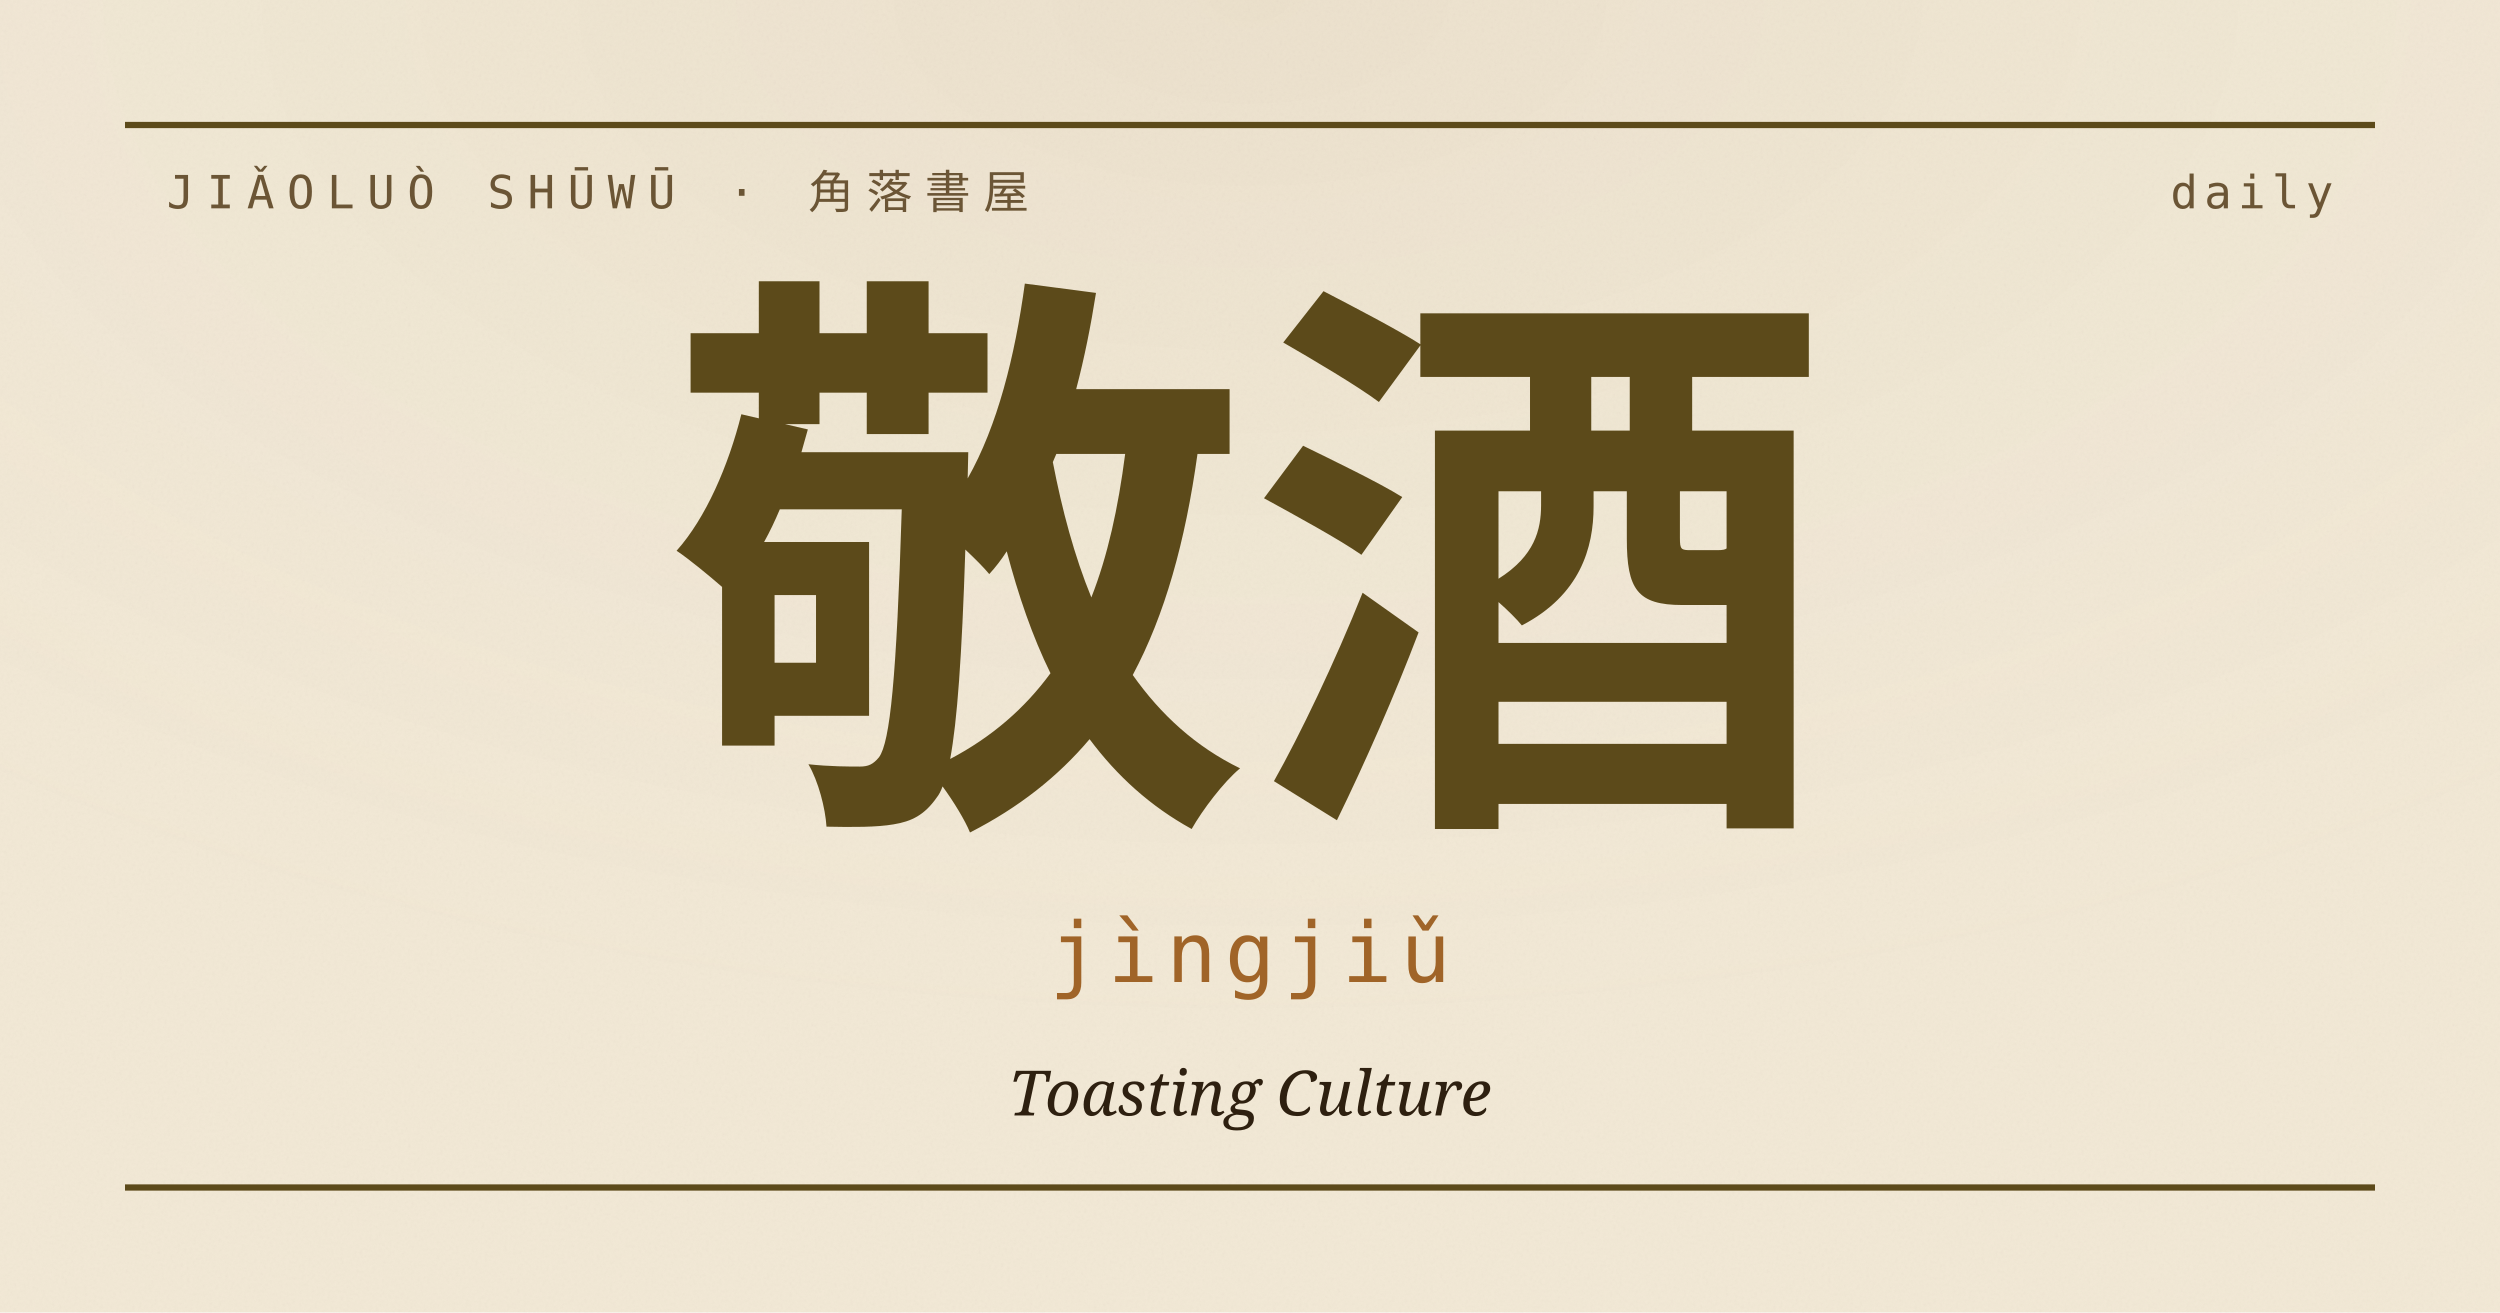
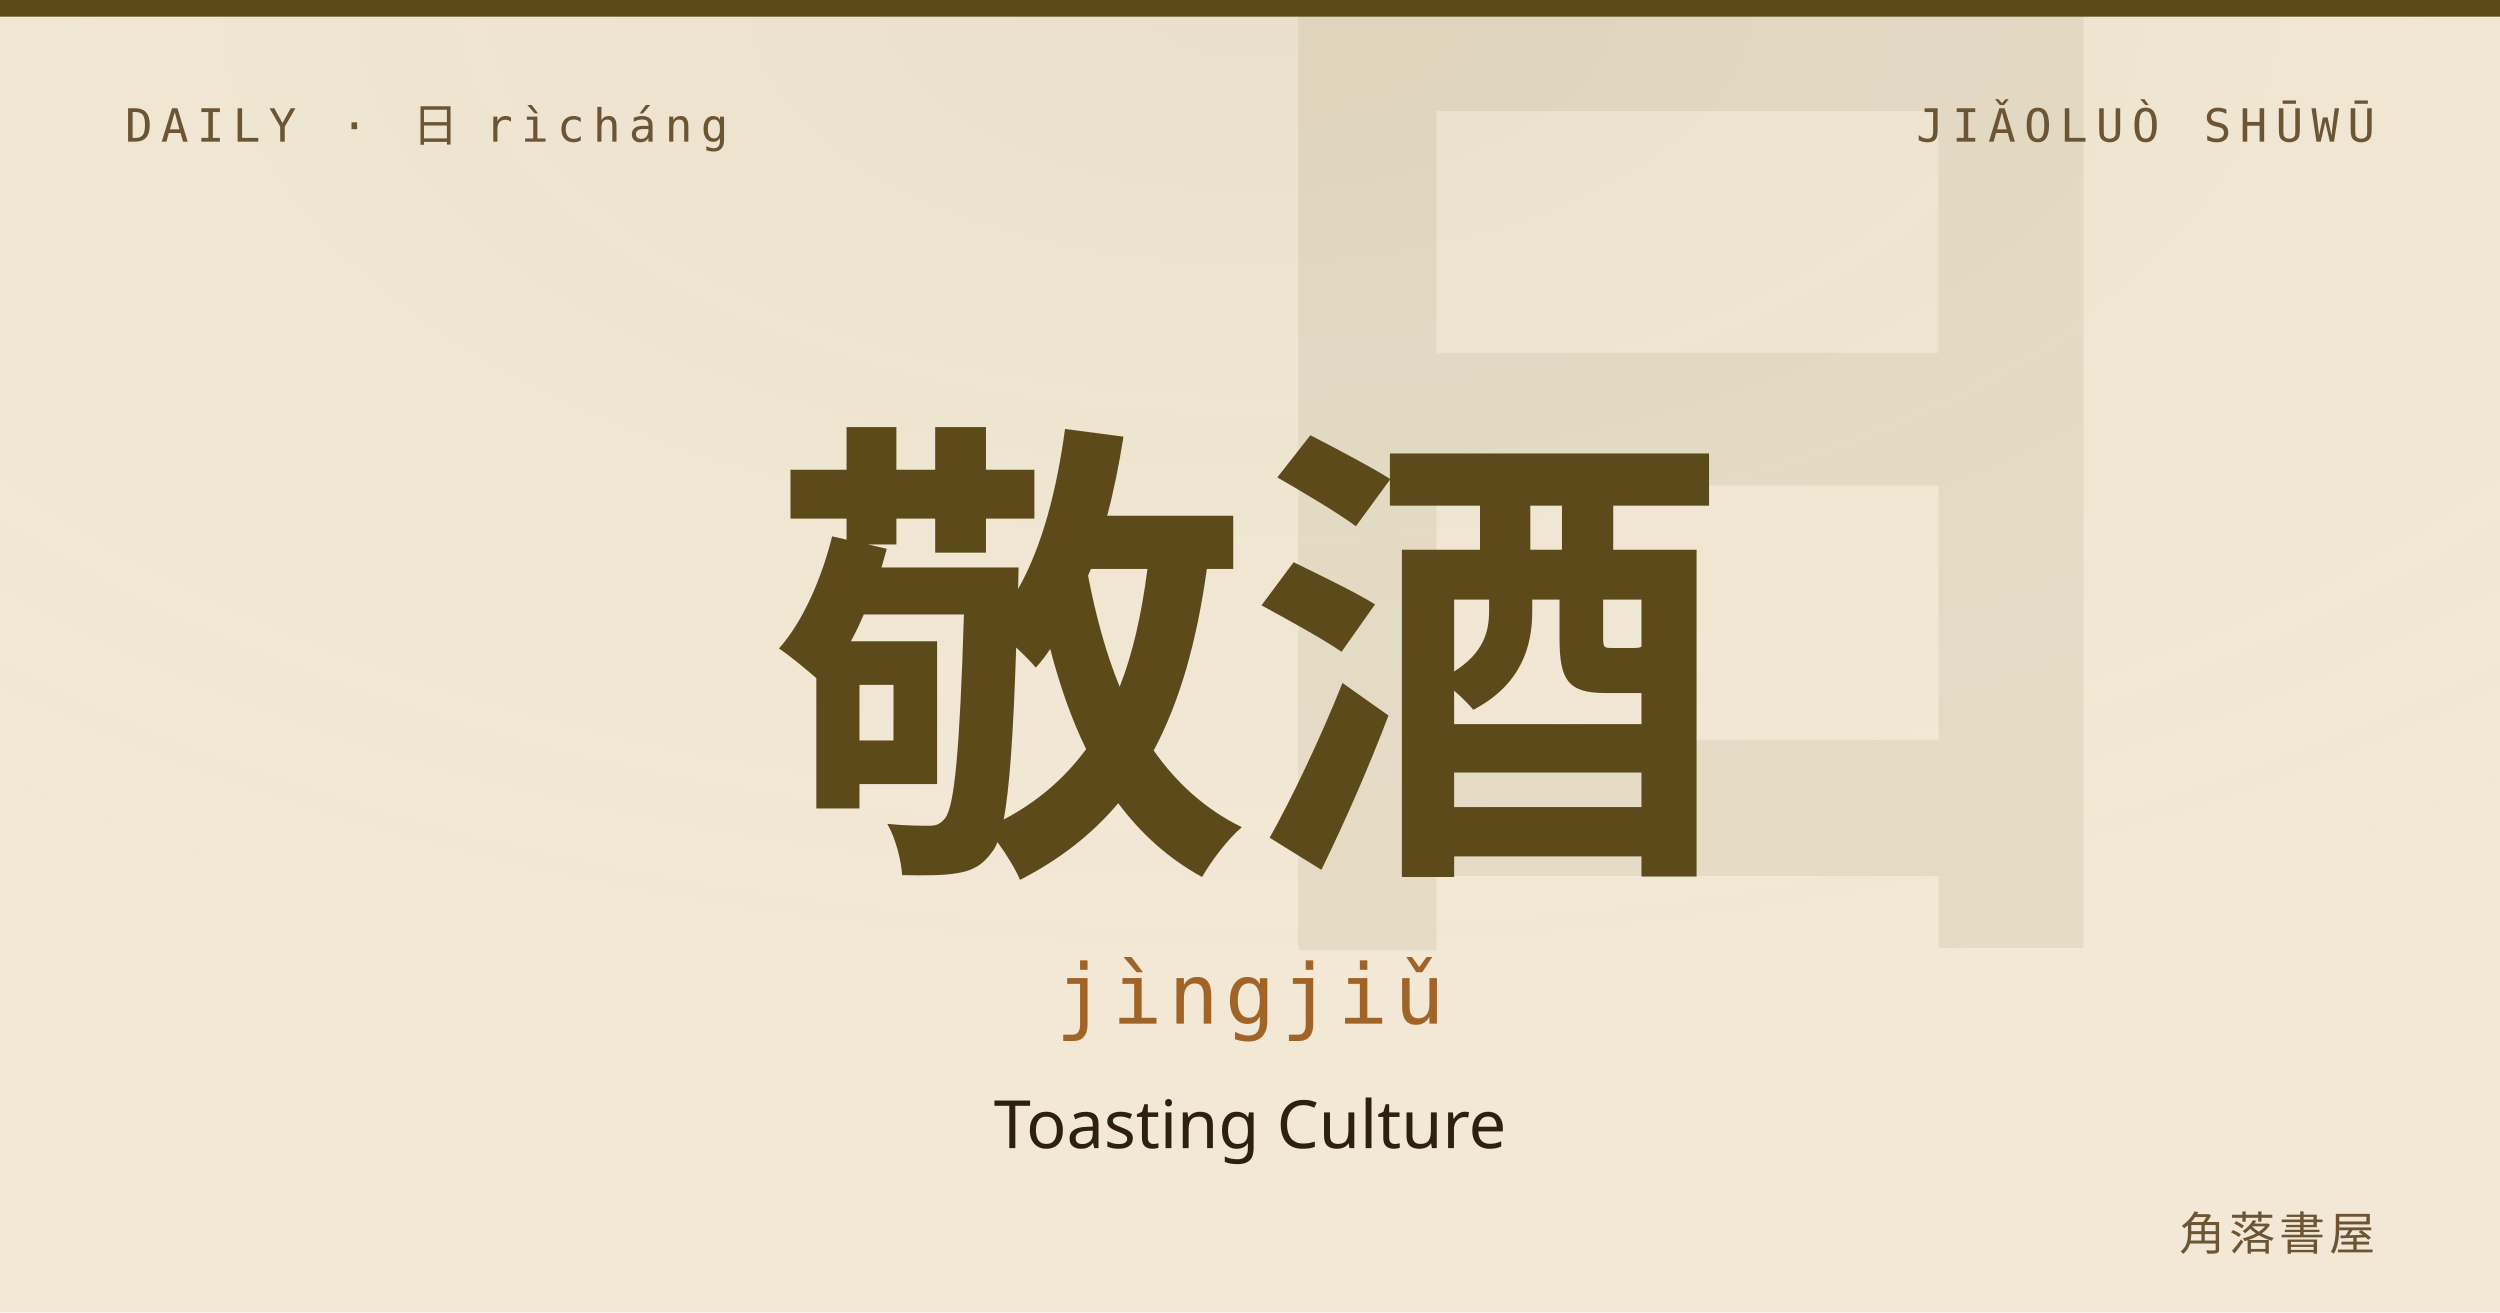
<svg xmlns="http://www.w3.org/2000/svg" viewBox="0 0 1200 630" width="1200" height="630">
  <defs>
-     <filter id="paper">
-       <feTurbulence type="fractalNoise" baseFrequency="0.65" numOctaves="5" stitchTiles="stitch" />
-       <feColorMatrix type="saturate" values="0" />
-     </filter>
    <radialGradient id="vignette" cx="50%" cy="0%" r="80%">
-       <stop offset="0%" stop-color="#5c4a1a" stop-opacity="0.05" />
+       <stop offset="0%" stop-color="#5c4a1a" stop-opacity="0.06" />
      <stop offset="100%" stop-color="#f2e8d5" stop-opacity="0" />
    </radialGradient>
  </defs>
  <rect width="1200" height="630" fill="#f2e8d5" />
  <rect width="1200" height="630" fill="url(#vignette)" />
-   <rect width="1200" height="630" filter="url(#paper)" opacity="0.06" />
-   <line x1="60" y1="60" x2="1140" y2="60" stroke="#5c4a1a" stroke-width="3" />
-   <line x1="60" y1="570" x2="1140" y2="570" stroke="#5c4a1a" stroke-width="3" />
-   <text x="80" y="100" font-family="Inconsolata, monospace" font-size="22" letter-spacing="6" fill="#6b5535" text-transform="uppercase">JIǍOLUÒ SHŪWŪ · 角落書屋</text>
-   <text x="1120" y="100" font-family="Inconsolata, monospace" font-size="22" letter-spacing="3" fill="#6b5535" text-anchor="end">daily</text>
-   <text x="600" y="275" font-family="Noto Serif SC, serif" font-size="280" font-weight="700" fill="#5c4a1a" text-anchor="middle" dominant-baseline="middle">敬酒</text>
-   <text x="600" y="460" font-family="Inconsolata, monospace" font-size="40" letter-spacing="4" fill="#a06428" text-anchor="middle" dominant-baseline="middle">jìngjiǔ</text>
-   <text x="600" y="525" font-family="EB Garamond, Georgia, serif" font-style="italic" font-size="30" fill="#2e2010" text-anchor="middle" dominant-baseline="middle">Toasting Culture</text>
+   <rect x="0" y="0" width="1200" height="8" fill="#5c4a1a" />
+   <text x="1080" y="225" font-family="Noto Serif SC" font-size="540" font-weight="700" fill="#5c4a1a" opacity="0.08" text-anchor="end" dominant-baseline="middle">日</text>
+   <text x="60" y="68" font-family="Inconsolata" font-size="22" letter-spacing="4" fill="#6b5535">DAILY · 日 rìcháng</text>
+   <text x="1140" y="68" font-family="Inconsolata" font-size="22" letter-spacing="4" fill="#6b5535" text-anchor="end">JIǍOLUÒ SHŪWŪ</text>
+   <text x="600" y="320" font-family="Noto Serif SC" font-size="230" font-weight="700" fill="#5c4a1a" text-anchor="middle" dominant-baseline="middle">敬酒</text>
+   <text x="600" y="480" font-family="Inconsolata" font-size="40" letter-spacing="3" fill="#a06428" text-anchor="middle" dominant-baseline="middle">jìngjiǔ</text>
+   <text x="600" y="540" font-family="EB Garamond" font-size="32" fill="#2e2010" text-anchor="middle" dominant-baseline="middle">Toasting Culture</text>
+   <text x="1140" y="600" font-family="Noto Serif SC" font-size="22" letter-spacing="2" fill="#6b5535" text-anchor="end">角落書屋</text>
</svg>
